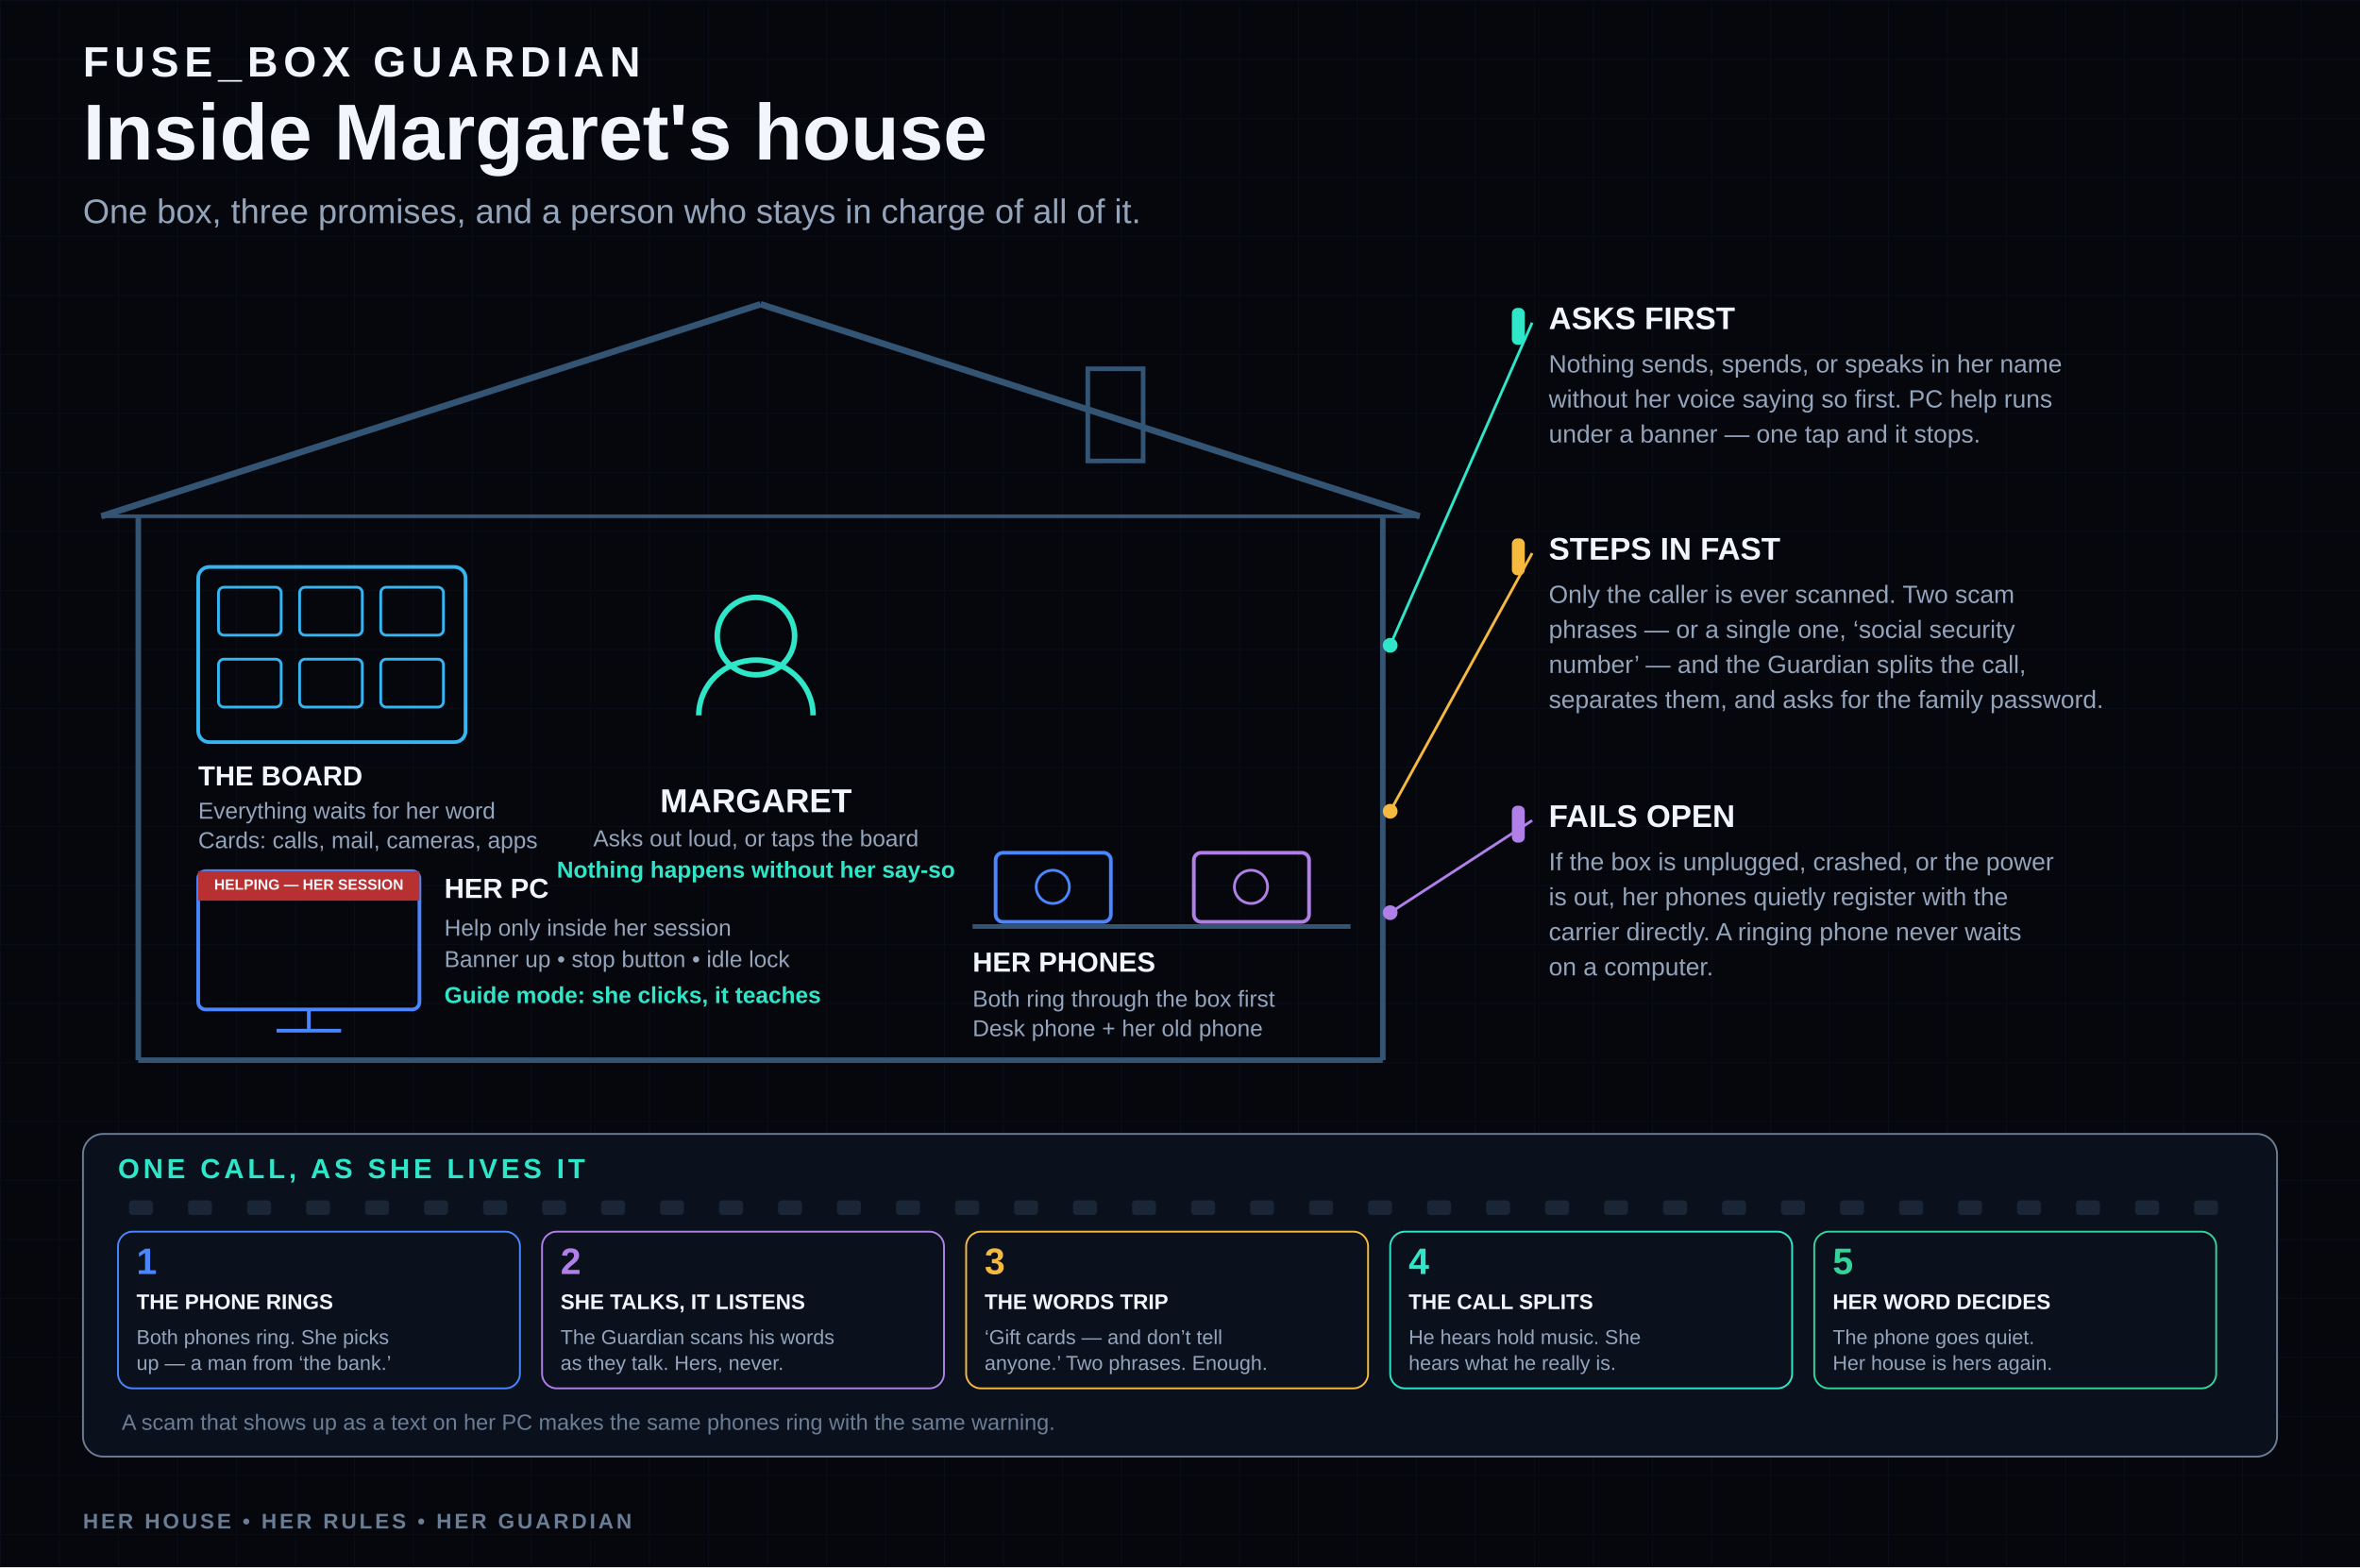
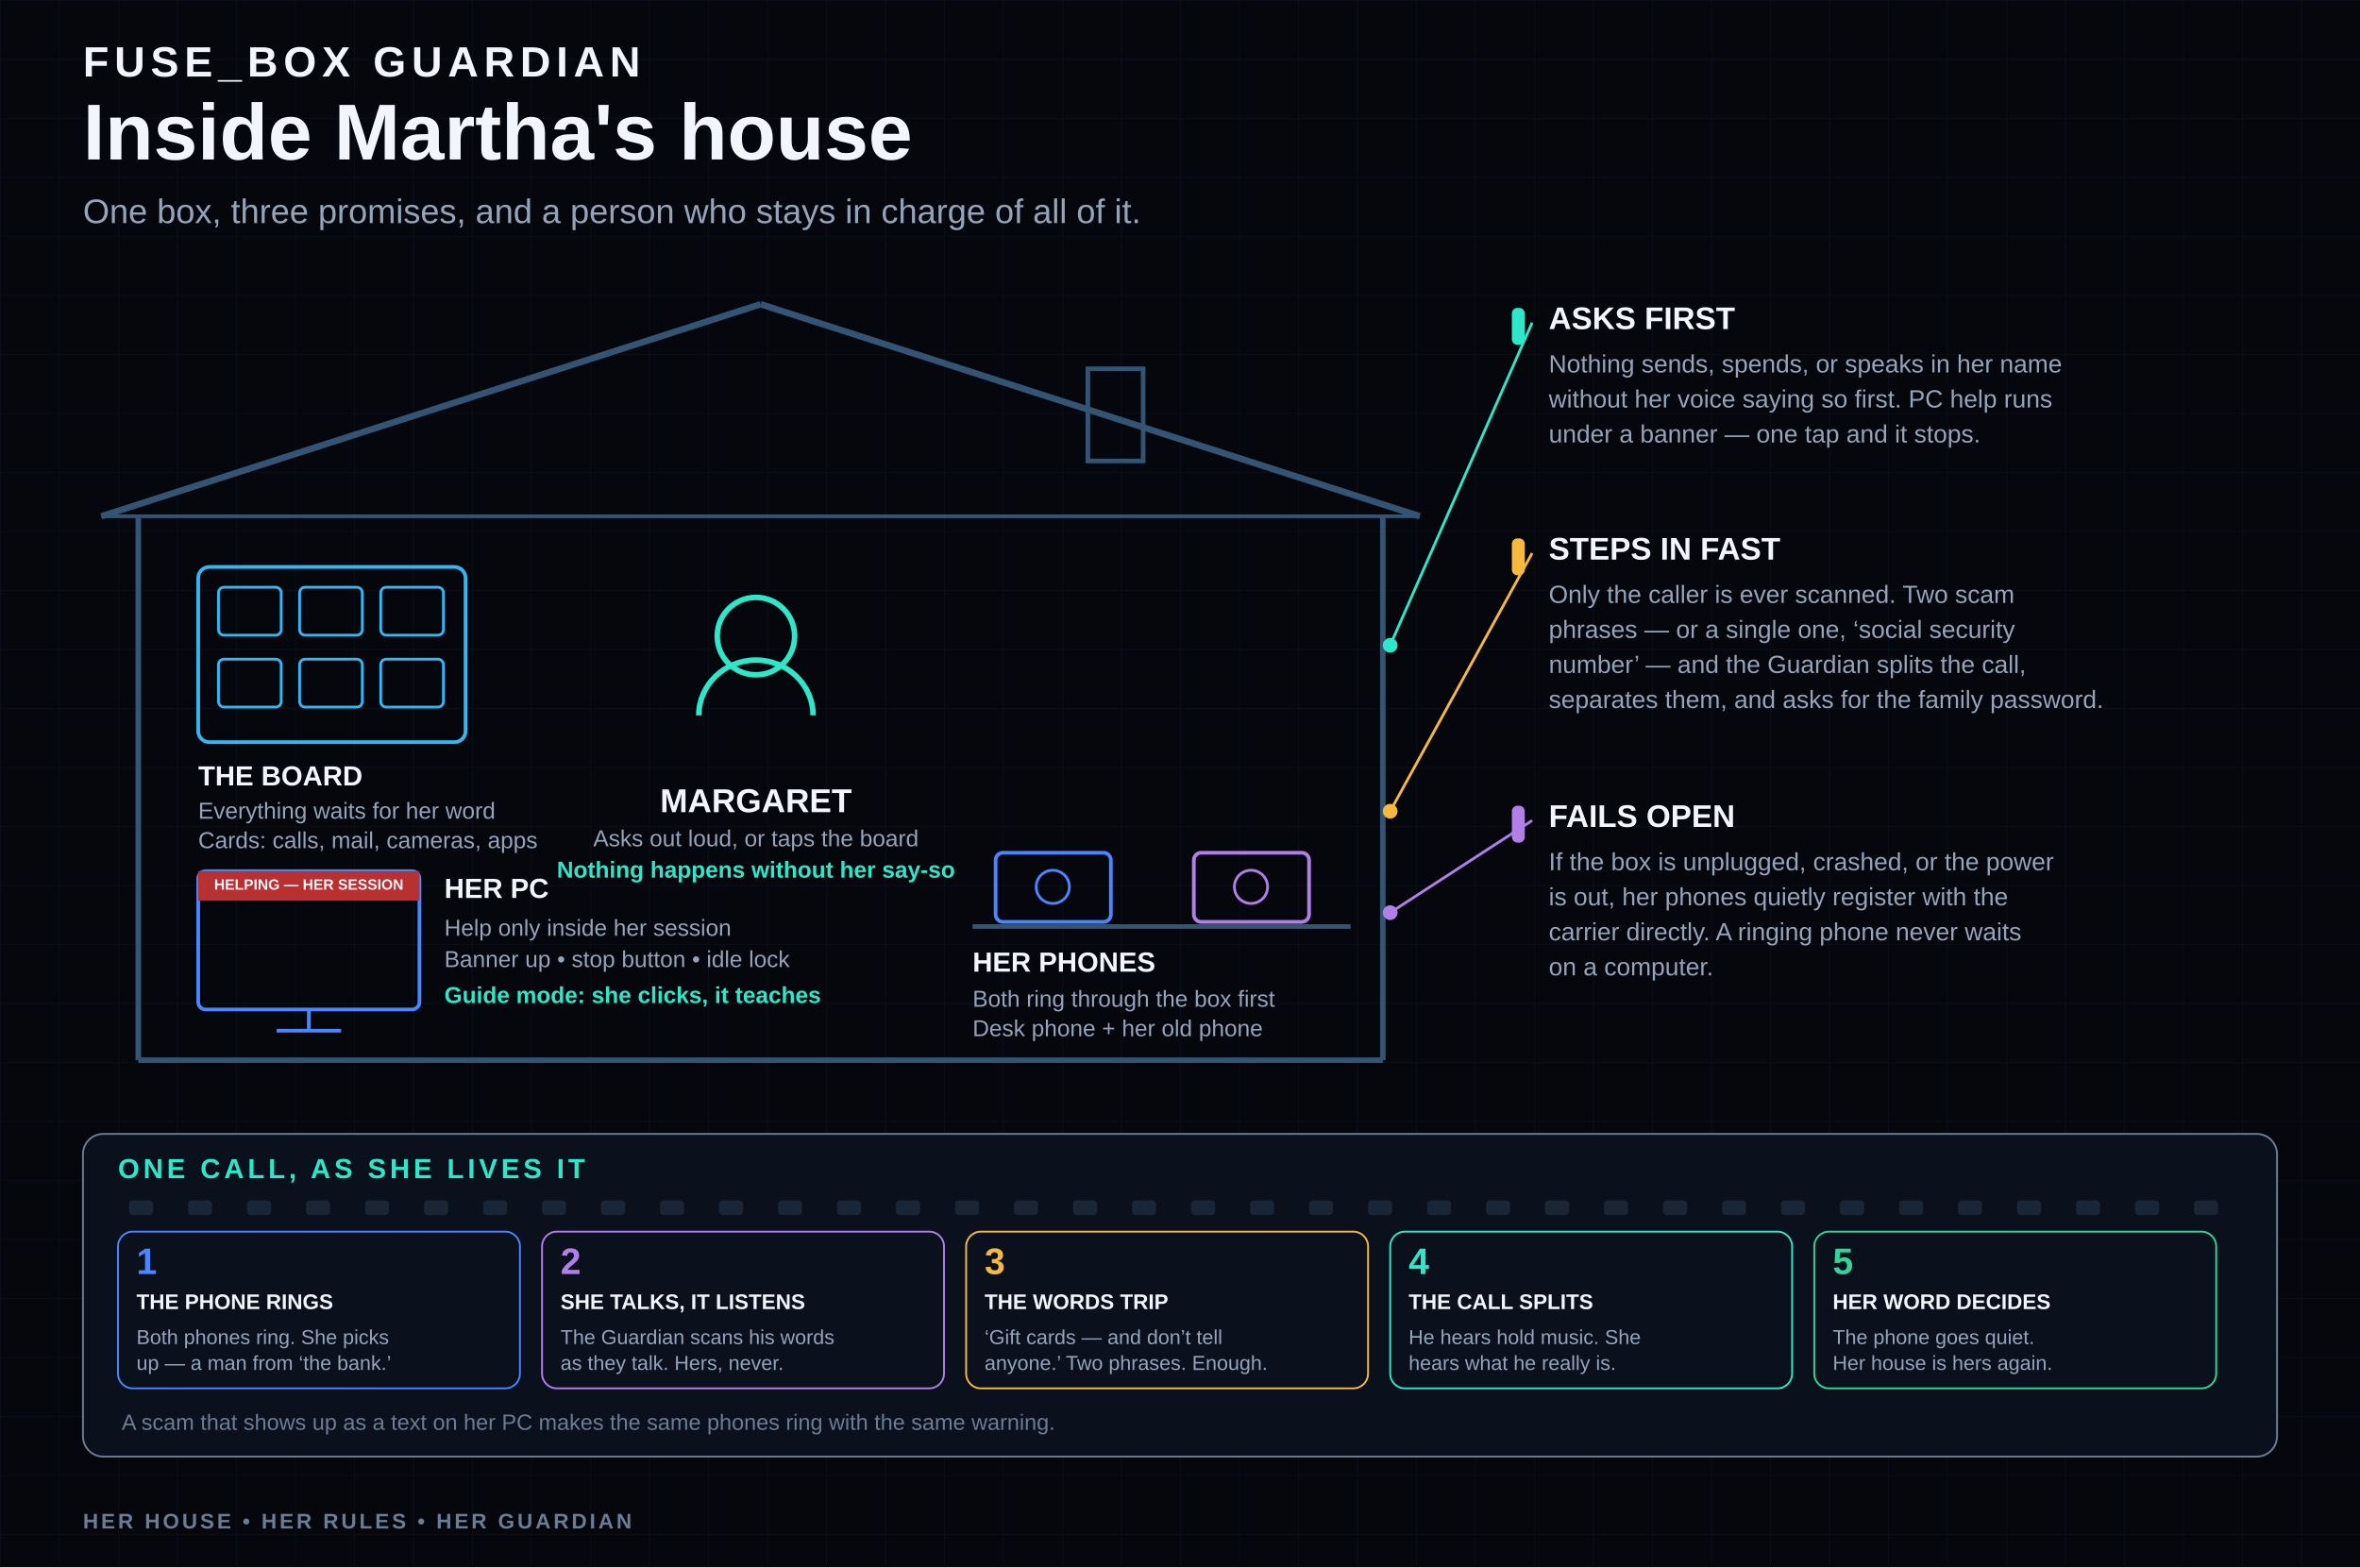
<svg xmlns="http://www.w3.org/2000/svg" width="2560" height="1700" viewBox="0 0 2560 1700">
  <rect width="2560" height="1700" fill="#05070d" />
  <defs>
    <pattern id="grid" width="64" height="64" patternUnits="userSpaceOnUse">
      <path d="M64 0H0V64" fill="none" stroke="#0b1220" stroke-width="1" />
    </pattern>
  </defs>
  <rect width="2560" height="1700" fill="url(#grid)" />
  <text x="90" y="83" font-family="'Liberation Sans','Segoe UI',Arial,sans-serif" font-size="46" font-weight="700" fill="#f2f6fc" text-anchor="start" letter-spacing="6">FUSE_BOX GUARDIAN</text>
-   <text x="90" y="173" font-family="'Liberation Sans','Segoe UI',Arial,sans-serif" font-size="86" font-weight="700" fill="#f2f6fc" text-anchor="start">Inside Margaret's house</text>
+   <text x="90" y="173" font-family="'Liberation Sans','Segoe UI',Arial,sans-serif" font-size="86" font-weight="700" fill="#f2f6fc" text-anchor="start">Inside Martha's house</text>
  <text x="90" y="242" font-family="'Liberation Sans','Segoe UI',Arial,sans-serif" font-size="37" font-weight="400" fill="#93a4bb" text-anchor="start">One box, three promises, and a person who stays in charge of all of it.</text>
  <line x1="110" y1="560" x2="825" y2="330" stroke="#345474" stroke-width="7" />
  <line x1="825" y1="330" x2="1540" y2="560" stroke="#345474" stroke-width="7" />
  <line x1="110" y1="560" x2="1540" y2="560" stroke="#345474" stroke-width="4" />
  <rect x="1180" y="400" width="60" height="100" rx="0" fill="none" stroke="#345474" stroke-width="5" />
  <line x1="150" y1="560" x2="150" y2="1150" stroke="#345474" stroke-width="6" />
  <line x1="1500" y1="560" x2="1500" y2="1150" stroke="#345474" stroke-width="6" />
  <line x1="150" y1="1150" x2="1500" y2="1150" stroke="#345474" stroke-width="6" />
  <rect x="215" y="615" width="290" height="190" rx="12" fill="none" stroke="#35b6f2" stroke-width="4" />
  <rect x="237" y="637" width="68" height="52" rx="6" fill="none" stroke="#35b6f2" stroke-width="3" />
  <rect x="325" y="637" width="68" height="52" rx="6" fill="none" stroke="#35b6f2" stroke-width="3" />
  <rect x="413" y="637" width="68" height="52" rx="6" fill="none" stroke="#35b6f2" stroke-width="3" />
  <rect x="237" y="715" width="68" height="52" rx="6" fill="none" stroke="#35b6f2" stroke-width="3" />
  <rect x="325" y="715" width="68" height="52" rx="6" fill="none" stroke="#35b6f2" stroke-width="3" />
  <rect x="413" y="715" width="68" height="52" rx="6" fill="none" stroke="#35b6f2" stroke-width="3" />
  <text x="215" y="852" font-family="'Liberation Sans','Segoe UI',Arial,sans-serif" font-size="30" font-weight="700" fill="#f2f6fc" text-anchor="start">THE BOARD</text>
  <text x="215" y="888" font-family="'Liberation Sans','Segoe UI',Arial,sans-serif" font-size="25" font-weight="400" fill="#93a4bb" text-anchor="start">Everything waits for her word</text>
  <text x="215" y="920" font-family="'Liberation Sans','Segoe UI',Arial,sans-serif" font-size="25" font-weight="400" fill="#93a4bb" text-anchor="start">Cards: calls, mail, cameras, apps</text>
  <circle cx="820" cy="690" r="42" fill="none" stroke="#2fe6c8" stroke-width="6" />
  <path d="M 758 776 A 62 60 0 0 1 882 776" fill="none" stroke="#2fe6c8" stroke-width="6" />
  <text x="820" y="881" font-family="'Liberation Sans','Segoe UI',Arial,sans-serif" font-size="36" font-weight="700" fill="#f2f6fc" text-anchor="middle">MARGARET</text>
  <text x="820" y="918" font-family="'Liberation Sans','Segoe UI',Arial,sans-serif" font-size="25" font-weight="400" fill="#93a4bb" text-anchor="middle">Asks out loud, or taps the board</text>
  <text x="820" y="952" font-family="'Liberation Sans','Segoe UI',Arial,sans-serif" font-size="25" font-weight="700" fill="#2fe6c8" text-anchor="middle">Nothing happens without her say-so</text>
  <rect x="215" y="945" width="240" height="150" rx="8" fill="none" stroke="#4a86ff" stroke-width="4" />
  <rect x="215" y="945" width="240" height="32" rx="0" fill="#b93030" />
  <text x="335" y="965" font-family="'Liberation Sans','Segoe UI',Arial,sans-serif" font-size="16" font-weight="700" fill="#f2f6fc" text-anchor="middle">HELPING — HER SESSION</text>
  <line x1="335" y1="1095" x2="335" y2="1118" stroke="#4a86ff" stroke-width="4" />
  <line x1="300" y1="1118" x2="370" y2="1118" stroke="#4a86ff" stroke-width="4" />
  <text x="482" y="974" font-family="'Liberation Sans','Segoe UI',Arial,sans-serif" font-size="30" font-weight="700" fill="#f2f6fc" text-anchor="start">HER PC</text>
  <text x="482" y="1015" font-family="'Liberation Sans','Segoe UI',Arial,sans-serif" font-size="25" font-weight="400" fill="#93a4bb" text-anchor="start">Help only inside her session</text>
  <text x="482" y="1049" font-family="'Liberation Sans','Segoe UI',Arial,sans-serif" font-size="25" font-weight="400" fill="#93a4bb" text-anchor="start">Banner up • stop button • idle lock</text>
  <text x="482" y="1088" font-family="'Liberation Sans','Segoe UI',Arial,sans-serif" font-size="25" font-weight="700" fill="#2fe6c8" text-anchor="start">Guide mode: she clicks, it teaches</text>
  <line x1="1055" y1="1005" x2="1465" y2="1005" stroke="#345474" stroke-width="5" />
  <rect x="1080" y="925" width="125" height="75" rx="8" fill="none" stroke="#4a86ff" stroke-width="4" />
  <circle cx="1142" cy="962" r="18" fill="none" stroke="#4a86ff" stroke-width="3" />
  <rect x="1295" y="925" width="125" height="75" rx="8" fill="none" stroke="#b07fe8" stroke-width="4" />
  <circle cx="1357" cy="962" r="18" fill="none" stroke="#b07fe8" stroke-width="3" />
  <text x="1055" y="1054" font-family="'Liberation Sans','Segoe UI',Arial,sans-serif" font-size="30" font-weight="700" fill="#f2f6fc" text-anchor="start">HER PHONES</text>
  <text x="1055" y="1092" font-family="'Liberation Sans','Segoe UI',Arial,sans-serif" font-size="25" font-weight="400" fill="#93a4bb" text-anchor="start">Both ring through the box first</text>
  <text x="1055" y="1124" font-family="'Liberation Sans','Segoe UI',Arial,sans-serif" font-size="25" font-weight="400" fill="#93a4bb" text-anchor="start">Desk phone + her old phone</text>
  <rect x="1640" y="334" width="14" height="40" rx="6" fill="#2fe6c8" />
  <text x="1680" y="357" font-family="'Liberation Sans','Segoe UI',Arial,sans-serif" font-size="34" font-weight="700" fill="#f2f6fc" text-anchor="start">ASKS FIRST</text>
  <text x="1680" y="404" font-family="'Liberation Sans','Segoe UI',Arial,sans-serif" font-size="27" font-weight="400" fill="#93a4bb" text-anchor="start">Nothing sends, spends, or speaks in her name</text>
  <text x="1680" y="442" font-family="'Liberation Sans','Segoe UI',Arial,sans-serif" font-size="27" font-weight="400" fill="#93a4bb" text-anchor="start">without her voice saying so first. PC help runs</text>
  <text x="1680" y="480" font-family="'Liberation Sans','Segoe UI',Arial,sans-serif" font-size="27" font-weight="400" fill="#93a4bb" text-anchor="start">under a banner — one tap and it stops.</text>
  <line x1="1508" y1="700" x2="1662" y2="350" stroke="#2fe6c8" stroke-width="3" />
  <circle cx="1508" cy="700" r="8" fill="#2fe6c8" />
  <rect x="1640" y="584" width="14" height="40" rx="6" fill="#f5b93f" />
  <text x="1680" y="607" font-family="'Liberation Sans','Segoe UI',Arial,sans-serif" font-size="34" font-weight="700" fill="#f2f6fc" text-anchor="start">STEPS IN FAST</text>
  <text x="1680" y="654" font-family="'Liberation Sans','Segoe UI',Arial,sans-serif" font-size="27" font-weight="400" fill="#93a4bb" text-anchor="start">Only the caller is ever scanned. Two scam</text>
  <text x="1680" y="692" font-family="'Liberation Sans','Segoe UI',Arial,sans-serif" font-size="27" font-weight="400" fill="#93a4bb" text-anchor="start">phrases — or a single one, ‘social security</text>
  <text x="1680" y="730" font-family="'Liberation Sans','Segoe UI',Arial,sans-serif" font-size="27" font-weight="400" fill="#93a4bb" text-anchor="start">number’ — and the Guardian splits the call,</text>
  <text x="1680" y="768" font-family="'Liberation Sans','Segoe UI',Arial,sans-serif" font-size="27" font-weight="400" fill="#93a4bb" text-anchor="start">separates them, and asks for the family password.</text>
  <line x1="1508" y1="880" x2="1662" y2="600" stroke="#f5b93f" stroke-width="3" />
  <circle cx="1508" cy="880" r="8" fill="#f5b93f" />
  <rect x="1640" y="874" width="14" height="40" rx="6" fill="#b07fe8" />
  <text x="1680" y="897" font-family="'Liberation Sans','Segoe UI',Arial,sans-serif" font-size="34" font-weight="700" fill="#f2f6fc" text-anchor="start">FAILS OPEN</text>
  <text x="1680" y="944" font-family="'Liberation Sans','Segoe UI',Arial,sans-serif" font-size="27" font-weight="400" fill="#93a4bb" text-anchor="start">If the box is unplugged, crashed, or the power</text>
  <text x="1680" y="982" font-family="'Liberation Sans','Segoe UI',Arial,sans-serif" font-size="27" font-weight="400" fill="#93a4bb" text-anchor="start">is out, her phones quietly register with the</text>
  <text x="1680" y="1020" font-family="'Liberation Sans','Segoe UI',Arial,sans-serif" font-size="27" font-weight="400" fill="#93a4bb" text-anchor="start">carrier directly. A ringing phone never waits</text>
  <text x="1680" y="1058" font-family="'Liberation Sans','Segoe UI',Arial,sans-serif" font-size="27" font-weight="400" fill="#93a4bb" text-anchor="start">on a computer.</text>
  <line x1="1508" y1="990" x2="1662" y2="890" stroke="#b07fe8" stroke-width="3" />
  <circle cx="1508" cy="990" r="8" fill="#b07fe8" />
  <rect x="90" y="1230" width="2380" height="350" rx="22" fill="#0a101c" stroke="#6b7d94" stroke-width="2" />
  <text x="128" y="1278" font-family="'Liberation Sans','Segoe UI',Arial,sans-serif" font-size="30" font-weight="700" fill="#2fe6c8" text-anchor="start" letter-spacing="4">ONE CALL, AS SHE LIVES IT</text>
  <rect x="140" y="1302" width="26" height="16" rx="4" fill="#1a2636" />
  <rect x="204" y="1302" width="26" height="16" rx="4" fill="#1a2636" />
  <rect x="268" y="1302" width="26" height="16" rx="4" fill="#1a2636" />
  <rect x="332" y="1302" width="26" height="16" rx="4" fill="#1a2636" />
  <rect x="396" y="1302" width="26" height="16" rx="4" fill="#1a2636" />
  <rect x="460" y="1302" width="26" height="16" rx="4" fill="#1a2636" />
  <rect x="524" y="1302" width="26" height="16" rx="4" fill="#1a2636" />
  <rect x="588" y="1302" width="26" height="16" rx="4" fill="#1a2636" />
  <rect x="652" y="1302" width="26" height="16" rx="4" fill="#1a2636" />
  <rect x="716" y="1302" width="26" height="16" rx="4" fill="#1a2636" />
  <rect x="780" y="1302" width="26" height="16" rx="4" fill="#1a2636" />
  <rect x="844" y="1302" width="26" height="16" rx="4" fill="#1a2636" />
  <rect x="908" y="1302" width="26" height="16" rx="4" fill="#1a2636" />
  <rect x="972" y="1302" width="26" height="16" rx="4" fill="#1a2636" />
  <rect x="1036" y="1302" width="26" height="16" rx="4" fill="#1a2636" />
  <rect x="1100" y="1302" width="26" height="16" rx="4" fill="#1a2636" />
  <rect x="1164" y="1302" width="26" height="16" rx="4" fill="#1a2636" />
  <rect x="1228" y="1302" width="26" height="16" rx="4" fill="#1a2636" />
  <rect x="1292" y="1302" width="26" height="16" rx="4" fill="#1a2636" />
  <rect x="1356" y="1302" width="26" height="16" rx="4" fill="#1a2636" />
  <rect x="1420" y="1302" width="26" height="16" rx="4" fill="#1a2636" />
  <rect x="1484" y="1302" width="26" height="16" rx="4" fill="#1a2636" />
  <rect x="1548" y="1302" width="26" height="16" rx="4" fill="#1a2636" />
  <rect x="1612" y="1302" width="26" height="16" rx="4" fill="#1a2636" />
  <rect x="1676" y="1302" width="26" height="16" rx="4" fill="#1a2636" />
  <rect x="1740" y="1302" width="26" height="16" rx="4" fill="#1a2636" />
  <rect x="1804" y="1302" width="26" height="16" rx="4" fill="#1a2636" />
  <rect x="1868" y="1302" width="26" height="16" rx="4" fill="#1a2636" />
  <rect x="1932" y="1302" width="26" height="16" rx="4" fill="#1a2636" />
  <rect x="1996" y="1302" width="26" height="16" rx="4" fill="#1a2636" />
  <rect x="2060" y="1302" width="26" height="16" rx="4" fill="#1a2636" />
  <rect x="2124" y="1302" width="26" height="16" rx="4" fill="#1a2636" />
  <rect x="2188" y="1302" width="26" height="16" rx="4" fill="#1a2636" />
  <rect x="2252" y="1302" width="26" height="16" rx="4" fill="#1a2636" />
  <rect x="2316" y="1302" width="26" height="16" rx="4" fill="#1a2636" />
  <rect x="2380" y="1302" width="26" height="16" rx="4" fill="#1a2636" />
  <rect x="128" y="1336" width="436" height="170" rx="16" fill="#0a101c" stroke="#4a86ff" stroke-width="2" />
  <text x="148" y="1382" font-family="'Liberation Sans','Segoe UI',Arial,sans-serif" font-size="40" font-weight="700" fill="#4a86ff" text-anchor="start">1</text>
  <text x="148" y="1420" font-family="'Liberation Sans','Segoe UI',Arial,sans-serif" font-size="23" font-weight="700" fill="#f2f6fc" text-anchor="start">THE PHONE RINGS</text>
  <text x="148" y="1458" font-family="'Liberation Sans','Segoe UI',Arial,sans-serif" font-size="22" font-weight="400" fill="#93a4bb" text-anchor="start">Both phones ring. She picks</text>
  <text x="148" y="1486" font-family="'Liberation Sans','Segoe UI',Arial,sans-serif" font-size="22" font-weight="400" fill="#93a4bb" text-anchor="start">up — a man from ‘the bank.’</text>
  <rect x="588" y="1336" width="436" height="170" rx="16" fill="#0a101c" stroke="#b07fe8" stroke-width="2" />
  <text x="608" y="1382" font-family="'Liberation Sans','Segoe UI',Arial,sans-serif" font-size="40" font-weight="700" fill="#b07fe8" text-anchor="start">2</text>
  <text x="608" y="1420" font-family="'Liberation Sans','Segoe UI',Arial,sans-serif" font-size="23" font-weight="700" fill="#f2f6fc" text-anchor="start">SHE TALKS, IT LISTENS</text>
  <text x="608" y="1458" font-family="'Liberation Sans','Segoe UI',Arial,sans-serif" font-size="22" font-weight="400" fill="#93a4bb" text-anchor="start">The Guardian scans his words</text>
  <text x="608" y="1486" font-family="'Liberation Sans','Segoe UI',Arial,sans-serif" font-size="22" font-weight="400" fill="#93a4bb" text-anchor="start">as they talk. Hers, never.</text>
  <rect x="1048" y="1336" width="436" height="170" rx="16" fill="#0a101c" stroke="#f5b93f" stroke-width="2" />
  <text x="1068" y="1382" font-family="'Liberation Sans','Segoe UI',Arial,sans-serif" font-size="40" font-weight="700" fill="#f5b93f" text-anchor="start">3</text>
  <text x="1068" y="1420" font-family="'Liberation Sans','Segoe UI',Arial,sans-serif" font-size="23" font-weight="700" fill="#f2f6fc" text-anchor="start">THE WORDS TRIP</text>
  <text x="1068" y="1458" font-family="'Liberation Sans','Segoe UI',Arial,sans-serif" font-size="22" font-weight="400" fill="#93a4bb" text-anchor="start">‘Gift cards — and don’t tell</text>
  <text x="1068" y="1486" font-family="'Liberation Sans','Segoe UI',Arial,sans-serif" font-size="22" font-weight="400" fill="#93a4bb" text-anchor="start">anyone.’ Two phrases. Enough.</text>
  <rect x="1508" y="1336" width="436" height="170" rx="16" fill="#0a101c" stroke="#2fe6c8" stroke-width="2" />
  <text x="1528" y="1382" font-family="'Liberation Sans','Segoe UI',Arial,sans-serif" font-size="40" font-weight="700" fill="#2fe6c8" text-anchor="start">4</text>
  <text x="1528" y="1420" font-family="'Liberation Sans','Segoe UI',Arial,sans-serif" font-size="23" font-weight="700" fill="#f2f6fc" text-anchor="start">THE CALL SPLITS</text>
  <text x="1528" y="1458" font-family="'Liberation Sans','Segoe UI',Arial,sans-serif" font-size="22" font-weight="400" fill="#93a4bb" text-anchor="start">He hears hold music. She</text>
  <text x="1528" y="1486" font-family="'Liberation Sans','Segoe UI',Arial,sans-serif" font-size="22" font-weight="400" fill="#93a4bb" text-anchor="start">hears what he really is.</text>
  <rect x="1968" y="1336" width="436" height="170" rx="16" fill="#0a101c" stroke="#34d399" stroke-width="2" />
  <text x="1988" y="1382" font-family="'Liberation Sans','Segoe UI',Arial,sans-serif" font-size="40" font-weight="700" fill="#34d399" text-anchor="start">5</text>
  <text x="1988" y="1420" font-family="'Liberation Sans','Segoe UI',Arial,sans-serif" font-size="23" font-weight="700" fill="#f2f6fc" text-anchor="start">HER WORD DECIDES</text>
  <text x="1988" y="1458" font-family="'Liberation Sans','Segoe UI',Arial,sans-serif" font-size="22" font-weight="400" fill="#93a4bb" text-anchor="start">The phone goes quiet.</text>
  <text x="1988" y="1486" font-family="'Liberation Sans','Segoe UI',Arial,sans-serif" font-size="22" font-weight="400" fill="#93a4bb" text-anchor="start">Her house is hers again.</text>
  <text x="132" y="1551" font-family="'Liberation Sans','Segoe UI',Arial,sans-serif" font-size="24" font-weight="400" fill="#6b7d94" text-anchor="start">A scam that shows up as a text on her PC makes the same phones ring with the same warning.</text>
  <text x="90" y="1658" font-family="'Liberation Sans','Segoe UI',Arial,sans-serif" font-size="23" font-weight="700" fill="#6b7d94" text-anchor="start" letter-spacing="3">HER HOUSE  •  HER RULES  •  HER GUARDIAN</text>
</svg>
